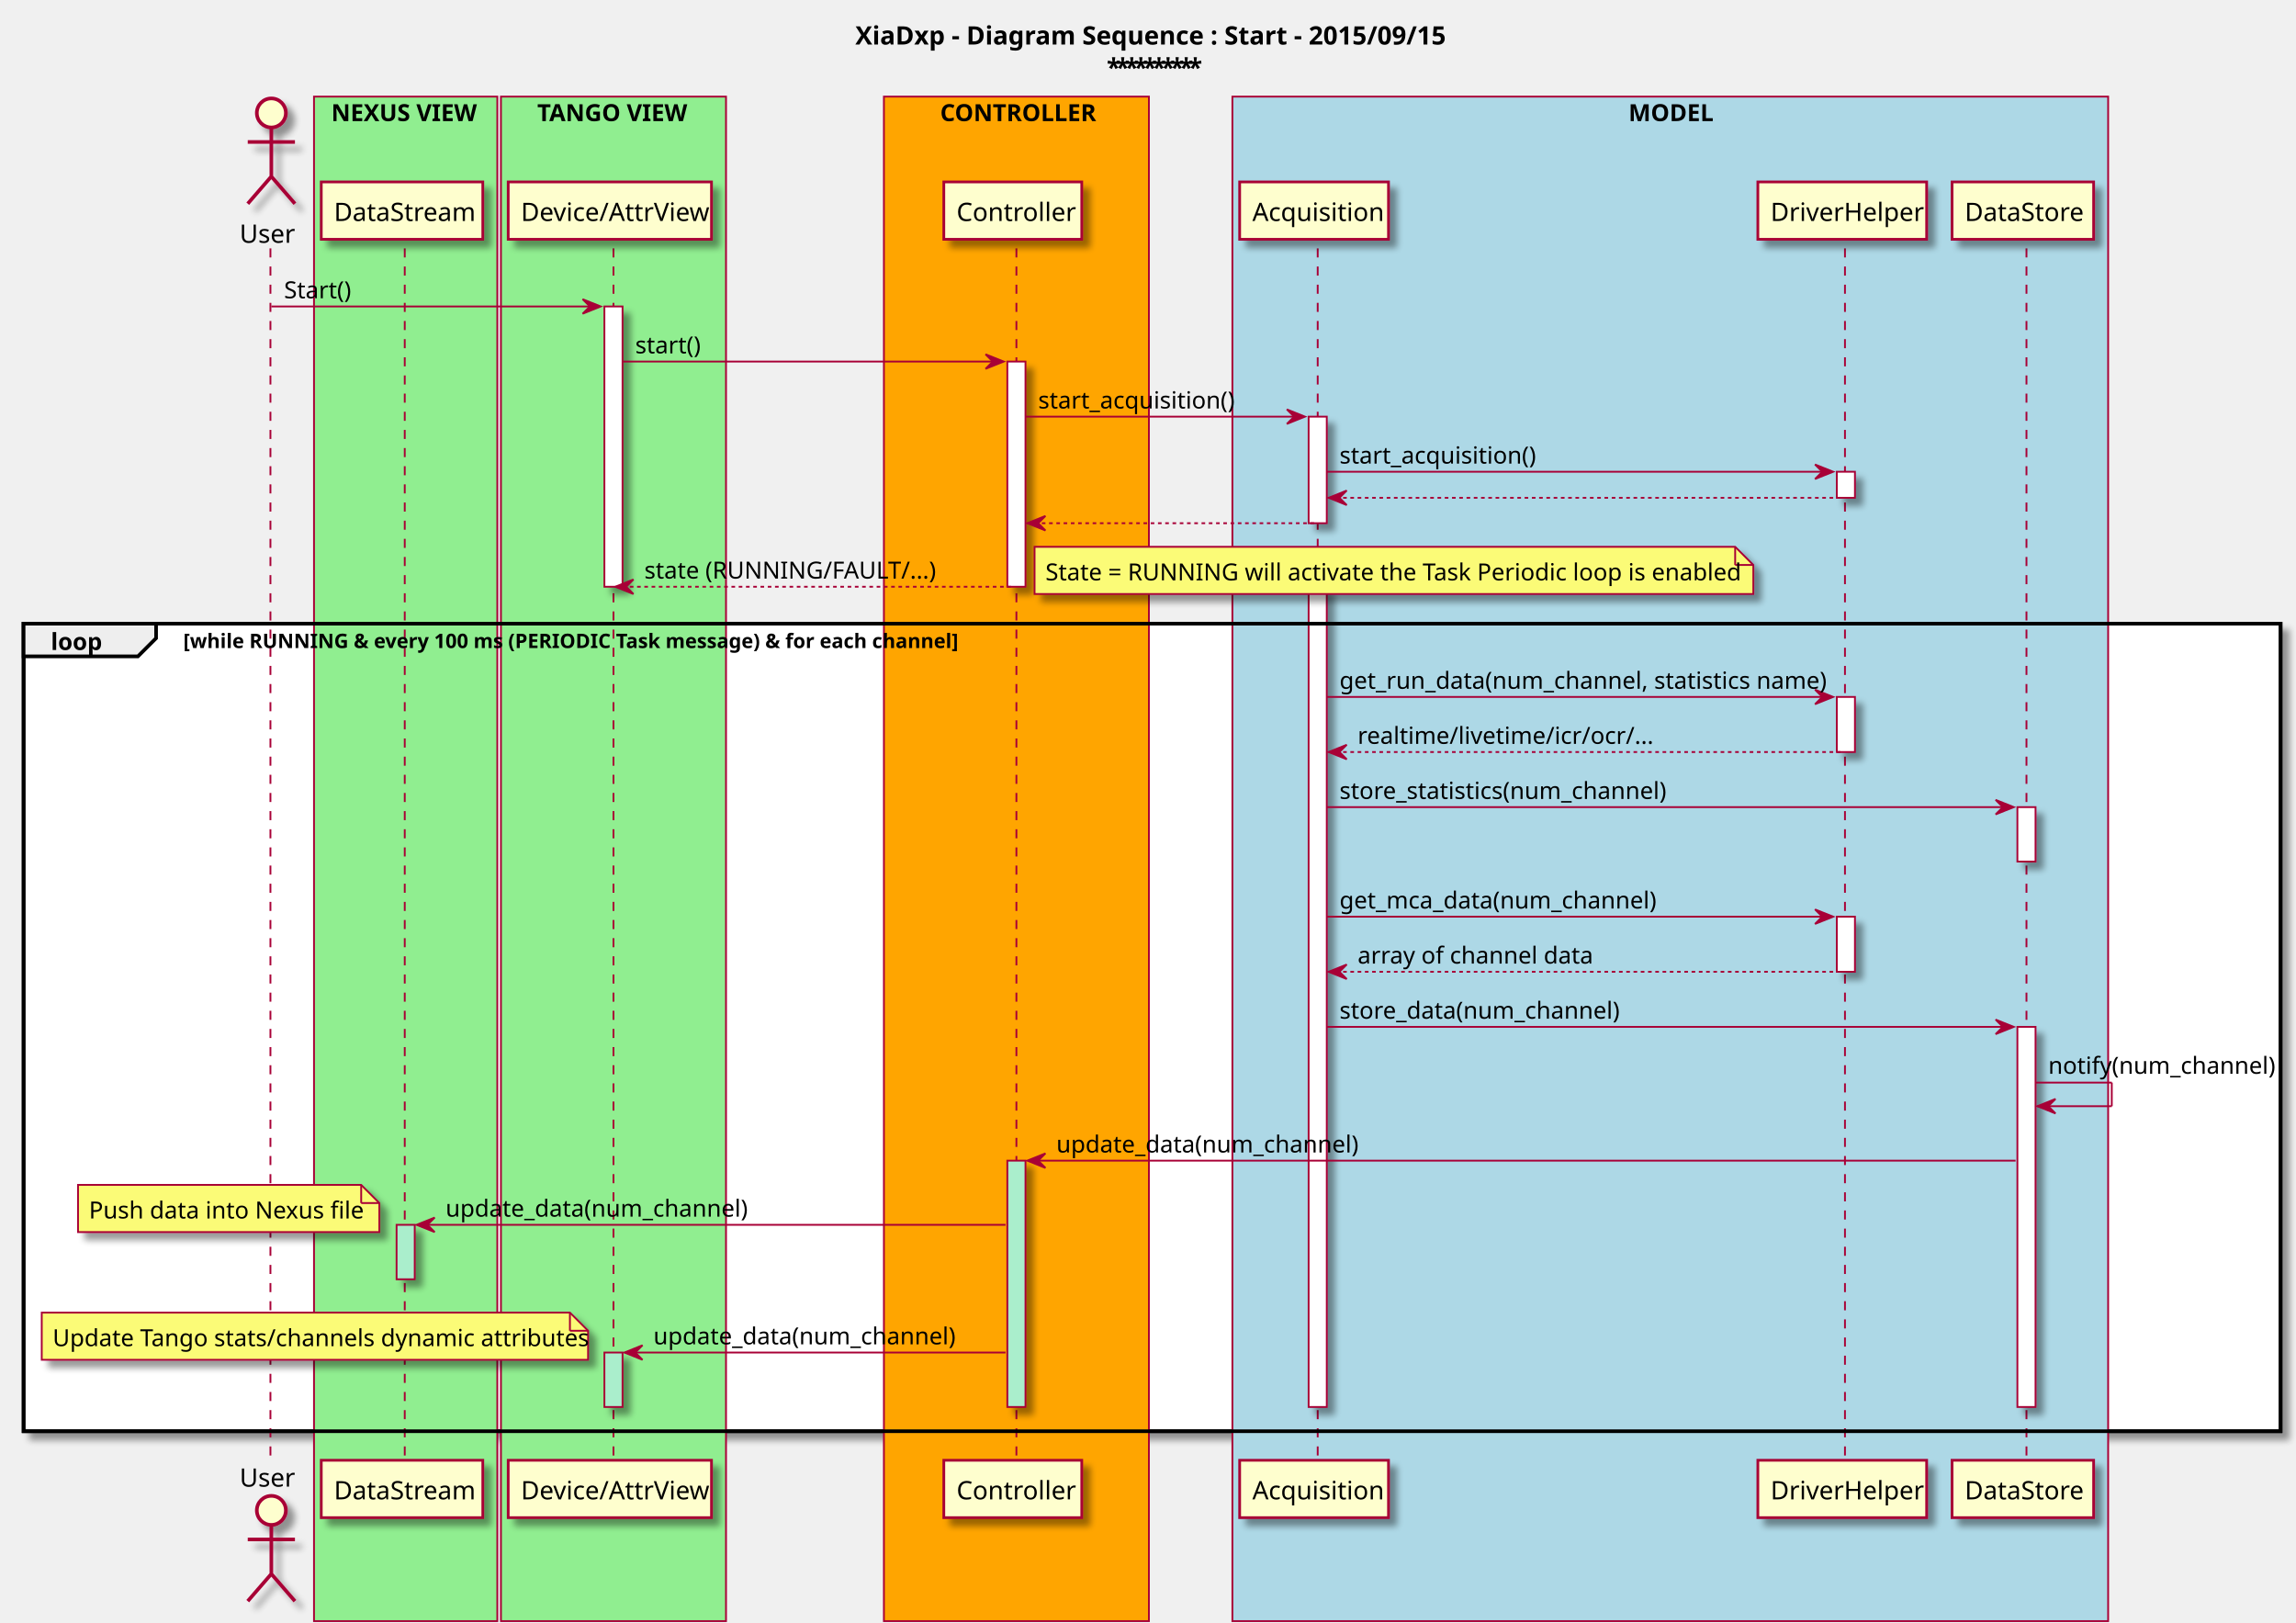
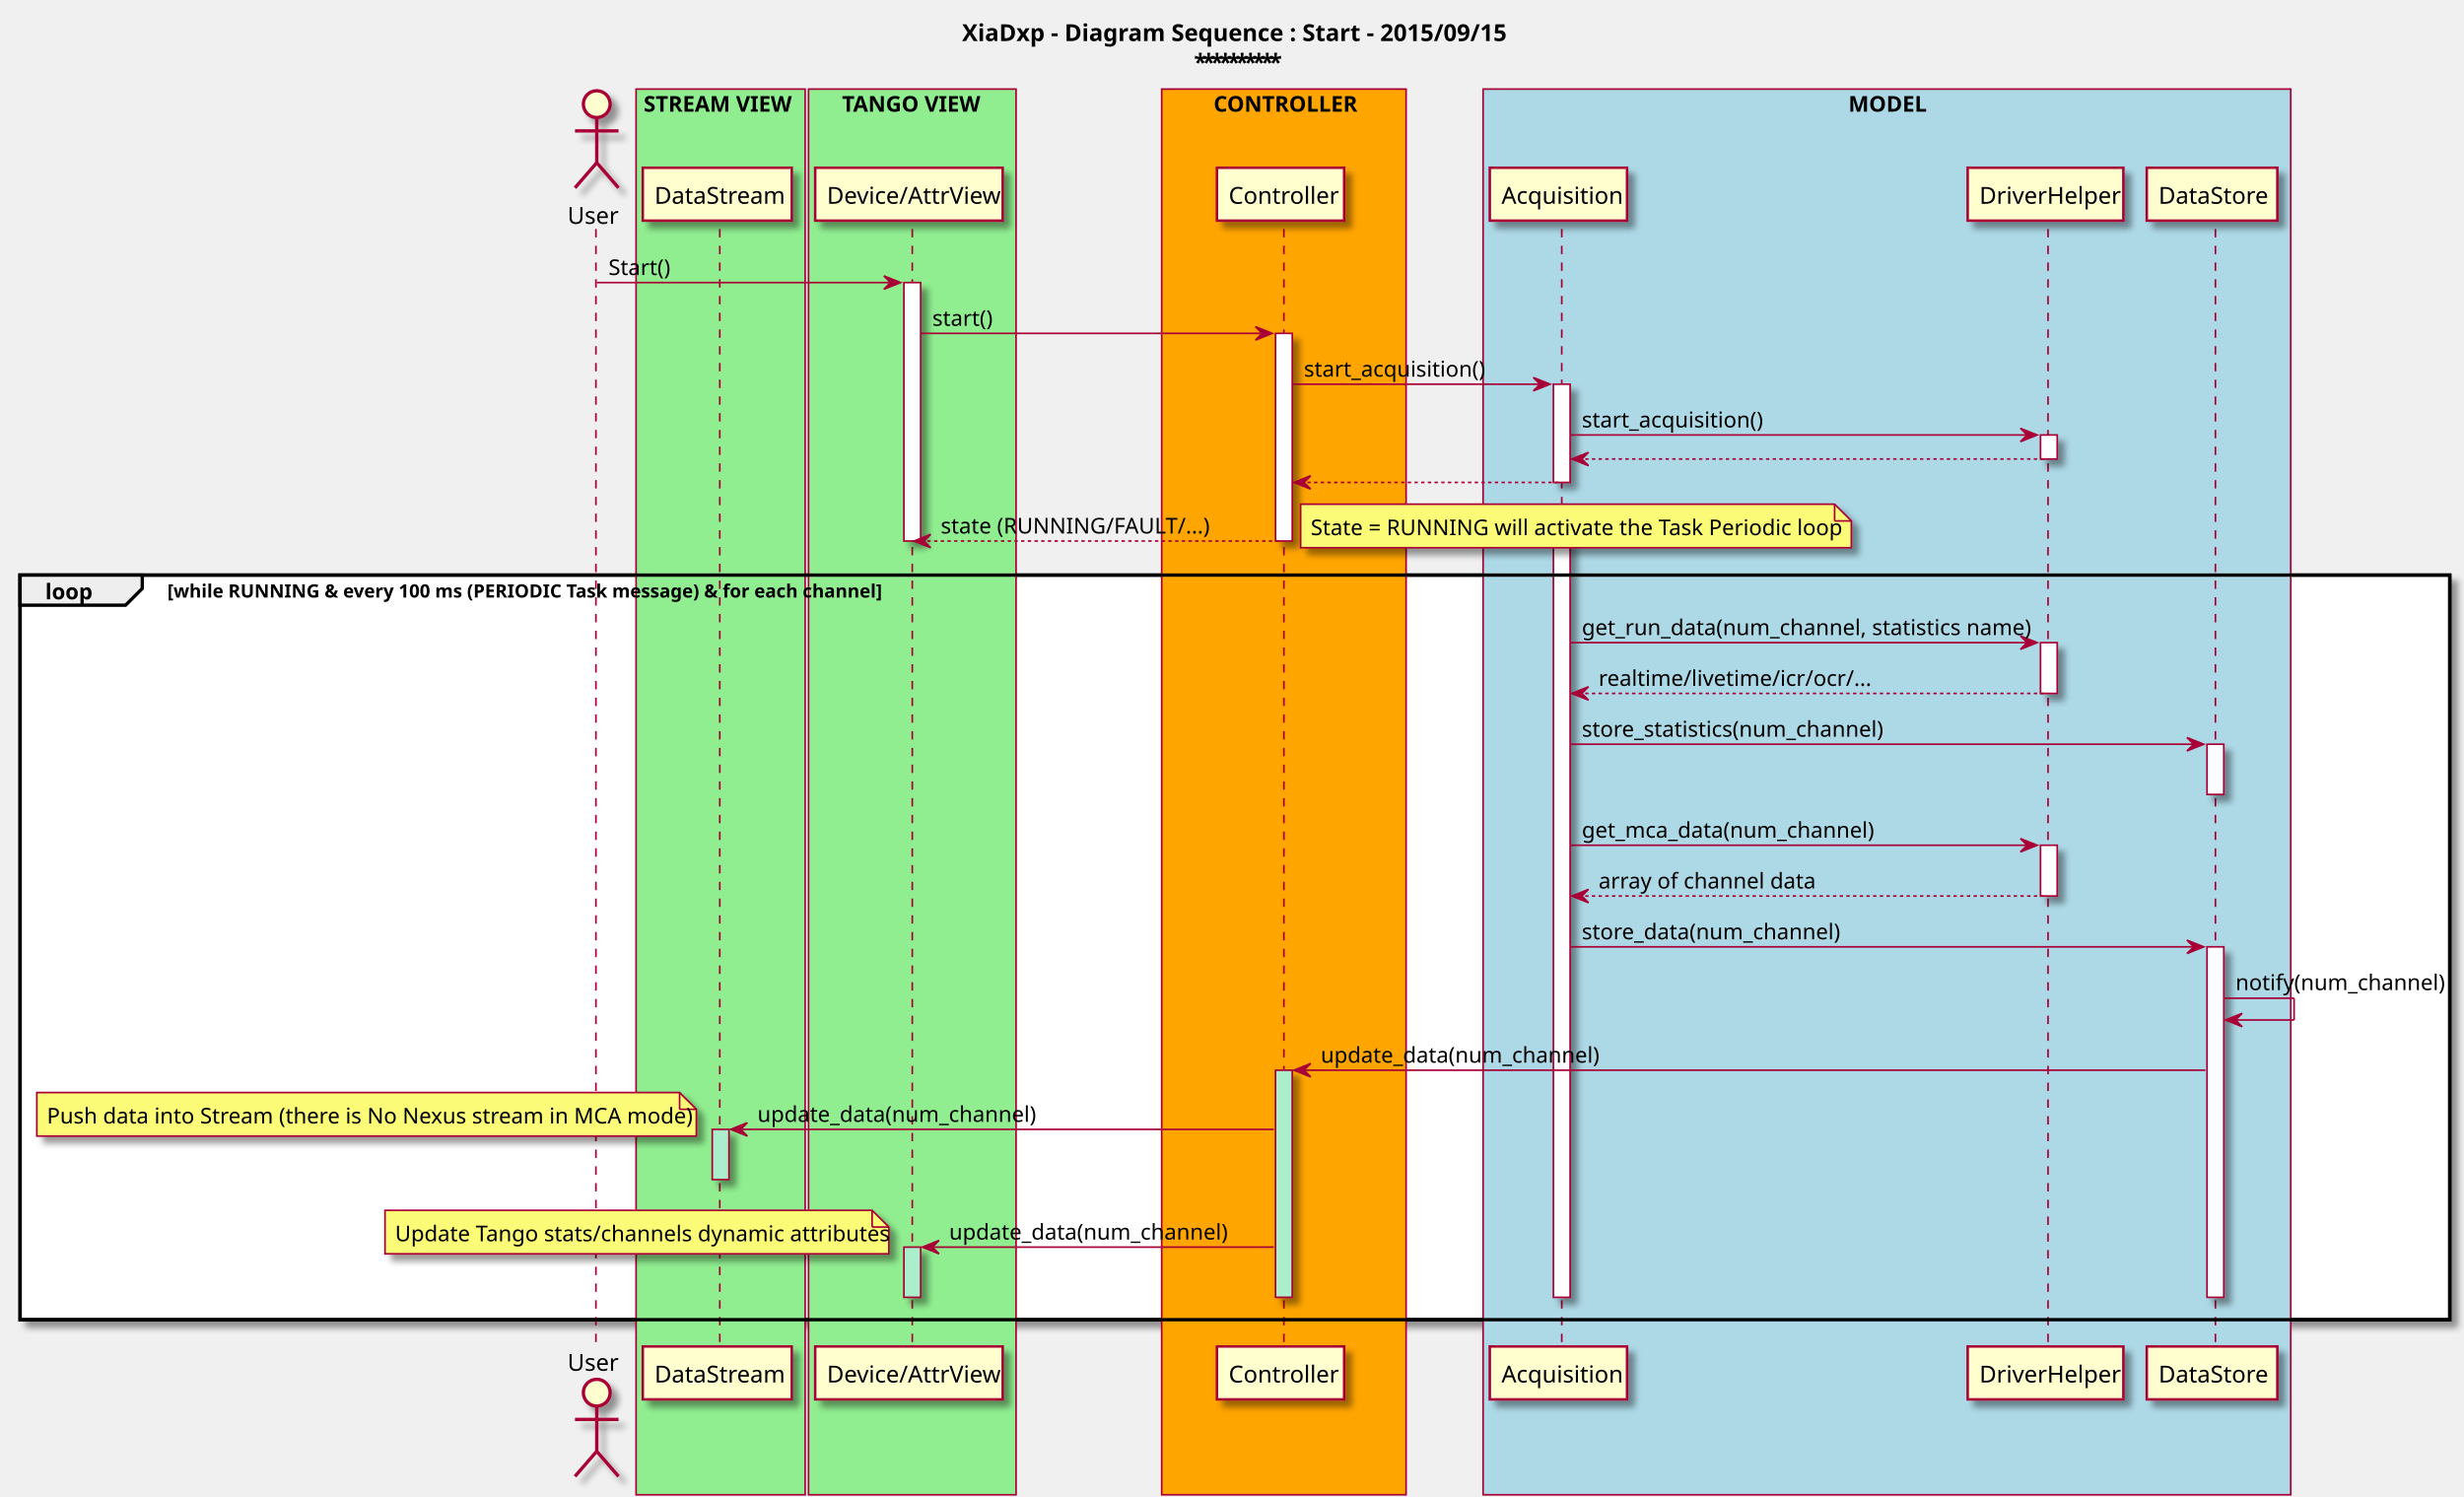
- <svg xmlns="http://www.w3.org/2000/svg" height="894pt" style="width:1265px;height:894px;" version="1.1" viewBox="0 0 1265 894" width="1265pt">
+ <svg xmlns="http://www.w3.org/2000/svg" height="894pt" style="width:1472px;height:894px;" version="1.1" viewBox="0 0 1472 894" width="1472pt">
  <defs>
    <filter height="300%" id="f1" width="300%" x="-1" y="-1">
      <feGaussianBlur result="blurOut" stdDeviation="2.0" />
      <feColorMatrix in="blurOut" result="blurOut2" type="matrix" values="0 0 0 0 0 0 0 0 0 0 0 0 0 0 0 0 0 0 .4 0" />
      <feOffset dx="4.0" dy="4.0" in="blurOut2" result="blurOut3" />
      <feBlend in="SourceGraphic" in2="blurOut3" mode="normal" />
    </filter>
  </defs>
  <g>
-     <text fill="#000000" font-family="sans-serif" font-size="14" font-weight="bold" lengthAdjust="spacingAndGlyphs" textLength="327" x="471.25" y="24.533">XiaDxp - Diagram Sequence  : Start - 2015/09/15</text>
-     <text fill="#000000" font-family="sans-serif" font-size="14" font-weight="bold" lengthAdjust="spacingAndGlyphs" textLength="5" x="609.75" y="42.143">*</text>
-     <text fill="#000000" font-family="sans-serif" font-size="14" font-weight="bold" lengthAdjust="spacingAndGlyphs" textLength="5" x="614.75" y="42.143">*</text>
-     <text fill="#000000" font-family="sans-serif" font-size="14" font-weight="bold" lengthAdjust="spacingAndGlyphs" textLength="5" x="619.75" y="42.143">*</text>
-     <text fill="#000000" font-family="sans-serif" font-size="14" font-weight="bold" lengthAdjust="spacingAndGlyphs" textLength="5" x="624.75" y="42.143">*</text>
-     <text fill="#000000" font-family="sans-serif" font-size="14" font-weight="bold" lengthAdjust="spacingAndGlyphs" textLength="5" x="629.75" y="42.143">*</text>
-     <text fill="#000000" font-family="sans-serif" font-size="14" font-weight="bold" lengthAdjust="spacingAndGlyphs" textLength="5" x="634.75" y="42.143">*</text>
-     <text fill="#000000" font-family="sans-serif" font-size="14" font-weight="bold" lengthAdjust="spacingAndGlyphs" textLength="5" x="639.75" y="42.143">*</text>
-     <text fill="#000000" font-family="sans-serif" font-size="14" font-weight="bold" lengthAdjust="spacingAndGlyphs" textLength="5" x="644.75" y="42.143">*</text>
-     <text fill="#000000" font-family="sans-serif" font-size="14" font-weight="bold" lengthAdjust="spacingAndGlyphs" textLength="5" x="649.75" y="42.143">*</text>
-     <text fill="#000000" font-family="sans-serif" font-size="14" font-weight="bold" lengthAdjust="spacingAndGlyphs" textLength="5" x="654.75" y="42.143">*</text>
-     <rect fill="#AAEECC" filter="url(#f1)" height="30" style="stroke: #A80036; stroke-width: 1.0;" width="10" x="218.5" y="674.75" />
-     <rect fill="#FFFFFF" filter="url(#f1)" height="154.406" style="stroke: #A80036; stroke-width: 1.0;" width="10" x="333" y="168.828" />
-     <rect fill="#AAEECC" filter="url(#f1)" height="30" style="stroke: #A80036; stroke-width: 1.0;" width="10" x="333" y="745.102" />
-     <rect fill="#FFFFFF" filter="url(#f1)" height="124.055" style="stroke: #A80036; stroke-width: 1.0;" width="10" x="555" y="199.18" />
-     <rect fill="#AAEECC" filter="url(#f1)" height="135.703" style="stroke: #A80036; stroke-width: 1.0;" width="10" x="555" y="639.398" />
-     <rect fill="#FFFFFF" filter="url(#f1)" height="58.703" style="stroke: #A80036; stroke-width: 1.0;" width="10" x="721" y="229.531" />
-     <rect fill="#FFFFFF" filter="url(#f1)" height="451.867" style="stroke: #A80036; stroke-width: 1.0;" width="10" x="721" y="323.234" />
-     <rect fill="#FFFFFF" filter="url(#f1)" height="14.352" style="stroke: #A80036; stroke-width: 1.0;" width="10" x="1012" y="259.883" />
-     <rect fill="#FFFFFF" filter="url(#f1)" height="30.352" style="stroke: #A80036; stroke-width: 1.0;" width="10" x="1012" y="383.938" />
-     <rect fill="#FFFFFF" filter="url(#f1)" height="30.352" style="stroke: #A80036; stroke-width: 1.0;" width="10" x="1012" y="504.992" />
-     <rect fill="#FFFFFF" filter="url(#f1)" height="30" style="stroke: #A80036; stroke-width: 1.0;" width="10" x="1111.5" y="444.641" />
-     <rect fill="#FFFFFF" filter="url(#f1)" height="209.406" style="stroke: #A80036; stroke-width: 1.0;" width="10" x="1111.5" y="565.695" />
-     <rect fill="#FFFFFF" filter="url(#f1)" height="444.867" style="stroke: #000000; stroke-width: 2.0;" width="1243.5" x="13" y="343.586" />
-     <rect fill="#90EE90" height="839.844" style="stroke: #A80036; stroke-width: 1.0;" width="101" x="173" y="53.219" />
-     <text fill="#000000" font-family="sans-serif" font-size="13" font-weight="bold" lengthAdjust="spacingAndGlyphs" textLength="82" x="182.5" y="66.714">NEXUS VIEW</text>
-     <rect fill="#90EE90" height="839.844" style="stroke: #A80036; stroke-width: 1.0;" width="124" x="276" y="53.219" />
-     <text fill="#000000" font-family="sans-serif" font-size="13" font-weight="bold" lengthAdjust="spacingAndGlyphs" textLength="84" x="296" y="66.714">TANGO VIEW</text>
-     <rect fill="#FFA500" height="839.844" style="stroke: #A80036; stroke-width: 1.0;" width="146" x="487" y="53.219" />
-     <text fill="#000000" font-family="sans-serif" font-size="13" font-weight="bold" lengthAdjust="spacingAndGlyphs" textLength="88" x="518" y="66.714">CONTROLLER</text>
-     <rect fill="#ADD8E6" height="839.844" style="stroke: #A80036; stroke-width: 1.0;" width="482.5" x="679" y="53.219" />
-     <text fill="#000000" font-family="sans-serif" font-size="13" font-weight="bold" lengthAdjust="spacingAndGlyphs" textLength="46" x="897.25" y="66.714">MODEL</text>
-     <line style="stroke: #A80036; stroke-width: 1.0; stroke-dasharray: 5.0,5.0;" x1="149" x2="149" y1="136.828" y2="805.453" />
-     <line style="stroke: #A80036; stroke-width: 1.0; stroke-dasharray: 5.0,5.0;" x1="223" x2="223" y1="136.828" y2="805.453" />
-     <line style="stroke: #A80036; stroke-width: 1.0; stroke-dasharray: 5.0,5.0;" x1="338" x2="338" y1="136.828" y2="805.453" />
-     <line style="stroke: #A80036; stroke-width: 1.0; stroke-dasharray: 5.0,5.0;" x1="560" x2="560" y1="136.828" y2="805.453" />
-     <line style="stroke: #A80036; stroke-width: 1.0; stroke-dasharray: 5.0,5.0;" x1="726" x2="726" y1="136.828" y2="805.453" />
-     <line style="stroke: #A80036; stroke-width: 1.0; stroke-dasharray: 5.0,5.0;" x1="1016.5" x2="1016.5" y1="136.828" y2="805.453" />
-     <line style="stroke: #A80036; stroke-width: 1.0; stroke-dasharray: 5.0,5.0;" x1="1116.5" x2="1116.5" y1="136.828" y2="805.453" />
-     <text fill="#000000" font-family="sans-serif" font-size="14" lengthAdjust="spacingAndGlyphs" textLength="29" x="132" y="133.752">User</text>
-     <ellipse cx="149.5" cy="62.219" fill="#FEFECE" filter="url(#f1)" rx="8" ry="8" style="stroke: #A80036; stroke-width: 2.0;" />
-     <path d="M149.5,70.219 L149.5,97.219 M136.5,78.219 L162.5,78.219 M149.5,97.219 L136.5,112.219 M149.5,97.219 L162.5,112.219 " fill="#FEFECE" filter="url(#f1)" style="stroke: #A80036; stroke-width: 2.0;" />
-     <text fill="#000000" font-family="sans-serif" font-size="14" lengthAdjust="spacingAndGlyphs" textLength="29" x="132" y="818.986">User</text>
-     <ellipse cx="149.5" cy="832.062" fill="#FEFECE" filter="url(#f1)" rx="8" ry="8" style="stroke: #A80036; stroke-width: 2.0;" />
-     <path d="M149.5,840.062 L149.5,867.062 M136.5,848.062 L162.5,848.062 M149.5,867.062 L136.5,882.062 M149.5,867.062 L162.5,882.062 " fill="#FEFECE" filter="url(#f1)" style="stroke: #A80036; stroke-width: 2.0;" />
-     <rect fill="#FEFECE" filter="url(#f1)" height="31.609" style="stroke: #A80036; stroke-width: 1.5;" width="89" x="177" y="100.219" />
-     <text fill="#000000" font-family="sans-serif" font-size="14" lengthAdjust="spacingAndGlyphs" textLength="75" x="184" y="121.752">DataStream</text>
-     <rect fill="#FEFECE" filter="url(#f1)" height="31.609" style="stroke: #A80036; stroke-width: 1.5;" width="89" x="177" y="804.453" />
-     <text fill="#000000" font-family="sans-serif" font-size="14" lengthAdjust="spacingAndGlyphs" textLength="75" x="184" y="825.986">DataStream</text>
-     <rect fill="#FEFECE" filter="url(#f1)" height="31.609" style="stroke: #A80036; stroke-width: 1.5;" width="112" x="280" y="100.219" />
-     <text fill="#000000" font-family="sans-serif" font-size="14" lengthAdjust="spacingAndGlyphs" textLength="98" x="287" y="121.752">Device/AttrView</text>
-     <rect fill="#FEFECE" filter="url(#f1)" height="31.609" style="stroke: #A80036; stroke-width: 1.5;" width="112" x="280" y="804.453" />
-     <text fill="#000000" font-family="sans-serif" font-size="14" lengthAdjust="spacingAndGlyphs" textLength="98" x="287" y="825.986">Device/AttrView</text>
-     <rect fill="#FEFECE" filter="url(#f1)" height="31.609" style="stroke: #A80036; stroke-width: 1.5;" width="76" x="520" y="100.219" />
-     <text fill="#000000" font-family="sans-serif" font-size="14" lengthAdjust="spacingAndGlyphs" textLength="62" x="527" y="121.752">Controller</text>
-     <rect fill="#FEFECE" filter="url(#f1)" height="31.609" style="stroke: #A80036; stroke-width: 1.5;" width="76" x="520" y="804.453" />
-     <text fill="#000000" font-family="sans-serif" font-size="14" lengthAdjust="spacingAndGlyphs" textLength="62" x="527" y="825.986">Controller</text>
-     <rect fill="#FEFECE" filter="url(#f1)" height="31.609" style="stroke: #A80036; stroke-width: 1.5;" width="82" x="683" y="100.219" />
-     <text fill="#000000" font-family="sans-serif" font-size="14" lengthAdjust="spacingAndGlyphs" textLength="68" x="690" y="121.752">Acquisition</text>
-     <rect fill="#FEFECE" filter="url(#f1)" height="31.609" style="stroke: #A80036; stroke-width: 1.5;" width="82" x="683" y="804.453" />
-     <text fill="#000000" font-family="sans-serif" font-size="14" lengthAdjust="spacingAndGlyphs" textLength="68" x="690" y="825.986">Acquisition</text>
-     <rect fill="#FEFECE" filter="url(#f1)" height="31.609" style="stroke: #A80036; stroke-width: 1.5;" width="93" x="968.5" y="100.219" />
-     <text fill="#000000" font-family="sans-serif" font-size="14" lengthAdjust="spacingAndGlyphs" textLength="79" x="975.5" y="121.752">DriverHelper</text>
-     <rect fill="#FEFECE" filter="url(#f1)" height="31.609" style="stroke: #A80036; stroke-width: 1.5;" width="93" x="968.5" y="804.453" />
-     <text fill="#000000" font-family="sans-serif" font-size="14" lengthAdjust="spacingAndGlyphs" textLength="79" x="975.5" y="825.986">DriverHelper</text>
-     <rect fill="#FEFECE" filter="url(#f1)" height="31.609" style="stroke: #A80036; stroke-width: 1.5;" width="78" x="1075.5" y="100.219" />
-     <text fill="#000000" font-family="sans-serif" font-size="14" lengthAdjust="spacingAndGlyphs" textLength="64" x="1082.5" y="121.752">DataStore</text>
-     <rect fill="#FEFECE" filter="url(#f1)" height="31.609" style="stroke: #A80036; stroke-width: 1.5;" width="78" x="1075.5" y="804.453" />
-     <text fill="#000000" font-family="sans-serif" font-size="14" lengthAdjust="spacingAndGlyphs" textLength="64" x="1082.5" y="825.986">DataStore</text>
-     <rect fill="#AAEECC" filter="url(#f1)" height="30" style="stroke: #A80036; stroke-width: 1.0;" width="10" x="218.5" y="674.75" />
-     <rect fill="#FFFFFF" filter="url(#f1)" height="154.406" style="stroke: #A80036; stroke-width: 1.0;" width="10" x="333" y="168.828" />
-     <rect fill="#AAEECC" filter="url(#f1)" height="30" style="stroke: #A80036; stroke-width: 1.0;" width="10" x="333" y="745.102" />
-     <rect fill="#FFFFFF" filter="url(#f1)" height="124.055" style="stroke: #A80036; stroke-width: 1.0;" width="10" x="555" y="199.18" />
-     <rect fill="#AAEECC" filter="url(#f1)" height="135.703" style="stroke: #A80036; stroke-width: 1.0;" width="10" x="555" y="639.398" />
-     <rect fill="#FFFFFF" filter="url(#f1)" height="58.703" style="stroke: #A80036; stroke-width: 1.0;" width="10" x="721" y="229.531" />
-     <rect fill="#FFFFFF" filter="url(#f1)" height="451.867" style="stroke: #A80036; stroke-width: 1.0;" width="10" x="721" y="323.234" />
-     <rect fill="#FFFFFF" filter="url(#f1)" height="14.352" style="stroke: #A80036; stroke-width: 1.0;" width="10" x="1012" y="259.883" />
-     <rect fill="#FFFFFF" filter="url(#f1)" height="30.352" style="stroke: #A80036; stroke-width: 1.0;" width="10" x="1012" y="383.938" />
-     <rect fill="#FFFFFF" filter="url(#f1)" height="30.352" style="stroke: #A80036; stroke-width: 1.0;" width="10" x="1012" y="504.992" />
-     <rect fill="#FFFFFF" filter="url(#f1)" height="30" style="stroke: #A80036; stroke-width: 1.0;" width="10" x="1111.5" y="444.641" />
-     <rect fill="#FFFFFF" filter="url(#f1)" height="209.406" style="stroke: #A80036; stroke-width: 1.0;" width="10" x="1111.5" y="565.695" />
-     <polygon fill="#A80036" points="321,164.828,331,168.828,321,172.828,325,168.828" style="stroke: #A80036; stroke-width: 1.0;" />
-     <line style="stroke: #A80036; stroke-width: 1.0;" x1="149.5" x2="327" y1="168.828" y2="168.828" />
-     <text fill="#000000" font-family="sans-serif" font-size="13" lengthAdjust="spacingAndGlyphs" textLength="36" x="156.5" y="164.323">Start()</text>
-     <polygon fill="#A80036" points="543,195.18,553,199.18,543,203.18,547,199.18" style="stroke: #A80036; stroke-width: 1.0;" />
-     <line style="stroke: #A80036; stroke-width: 1.0;" x1="343" x2="549" y1="199.18" y2="199.18" />
-     <text fill="#000000" font-family="sans-serif" font-size="13" lengthAdjust="spacingAndGlyphs" textLength="34" x="350" y="194.675">start()</text>
-     <polygon fill="#A80036" points="709,225.531,719,229.531,709,233.531,713,229.531" style="stroke: #A80036; stroke-width: 1.0;" />
-     <line style="stroke: #A80036; stroke-width: 1.0;" x1="565" x2="715" y1="229.531" y2="229.531" />
-     <text fill="#000000" font-family="sans-serif" font-size="13" lengthAdjust="spacingAndGlyphs" textLength="103" x="572" y="225.026">start_acquisition()</text>
-     <polygon fill="#A80036" points="1000,255.883,1010,259.883,1000,263.883,1004,259.883" style="stroke: #A80036; stroke-width: 1.0;" />
-     <line style="stroke: #A80036; stroke-width: 1.0;" x1="731" x2="1006" y1="259.883" y2="259.883" />
-     <text fill="#000000" font-family="sans-serif" font-size="13" lengthAdjust="spacingAndGlyphs" textLength="103" x="738" y="255.378">start_acquisition()</text>
-     <polygon fill="#A80036" points="742,270.234,732,274.234,742,278.234,738,274.234" style="stroke: #A80036; stroke-width: 1.0;" />
-     <line style="stroke: #A80036; stroke-width: 1.0; stroke-dasharray: 2.0,2.0;" x1="736" x2="1016" y1="274.234" y2="274.234" />
-     <polygon fill="#A80036" points="576,284.234,566,288.234,576,292.234,572,288.234" style="stroke: #A80036; stroke-width: 1.0;" />
-     <line style="stroke: #A80036; stroke-width: 1.0; stroke-dasharray: 2.0,2.0;" x1="570" x2="725" y1="288.234" y2="288.234" />
-     <polygon fill="#A80036" points="349,319.234,339,323.234,349,327.234,345,323.234" style="stroke: #A80036; stroke-width: 1.0;" />
-     <line style="stroke: #A80036; stroke-width: 1.0; stroke-dasharray: 2.0,2.0;" x1="343" x2="559" y1="323.234" y2="323.234" />
-     <text fill="#000000" font-family="sans-serif" font-size="13" lengthAdjust="spacingAndGlyphs" textLength="159" x="355" y="318.729">state (RUNNING/FAULT/...)</text>
-     <polygon fill="#FBFB77" filter="url(#f1)" points="570,301.234,570,327.234,966,327.234,966,311.234,956,301.234,570,301.234" style="stroke: #A80036; stroke-width: 1.0;" />
-     <line style="stroke: #A80036; stroke-width: 1.0;" x1="956" x2="956" y1="301.234" y2="311.234" />
-     <line style="stroke: #A80036; stroke-width: 1.0;" x1="966" x2="956" y1="311.234" y2="311.234" />
-     <text fill="#000000" font-family="sans-serif" font-size="13" lengthAdjust="spacingAndGlyphs" textLength="371" x="576" y="319.729">State = RUNNING will activate the Task Periodic loop is enabled</text>
-     <rect fill="none" height="444.867" style="stroke: #000000; stroke-width: 2.0;" width="1243.5" x="13" y="343.586" />
-     <polygon fill="#EEEEEE" points="13,343.586,86,343.586,86,351.586,76,361.586,13,361.586,13,343.586" style="stroke: #000000; stroke-width: 2.0;" />
-     <text fill="#000000" font-family="sans-serif" font-size="13" font-weight="bold" lengthAdjust="spacingAndGlyphs" textLength="28" x="28" y="358.081">loop</text>
-     <text fill="#000000" font-family="sans-serif" font-size="11" font-weight="bold" lengthAdjust="spacingAndGlyphs" textLength="427" x="101" y="357.005">[while  RUNNING &amp; every 100 ms (PERIODIC Task message) &amp; for each channel]</text>
-     <polygon fill="#A80036" points="1000,379.938,1010,383.938,1000,387.938,1004,383.938" style="stroke: #A80036; stroke-width: 1.0;" />
-     <line style="stroke: #A80036; stroke-width: 1.0;" x1="731" x2="1006" y1="383.938" y2="383.938" />
-     <text fill="#000000" font-family="sans-serif" font-size="13" lengthAdjust="spacingAndGlyphs" textLength="257" x="738" y="379.433">get_run_data(num_channel, statistics name)</text>
-     <polygon fill="#A80036" points="742,410.289,732,414.289,742,418.289,738,414.289" style="stroke: #A80036; stroke-width: 1.0;" />
-     <line style="stroke: #A80036; stroke-width: 1.0; stroke-dasharray: 2.0,2.0;" x1="736" x2="1016" y1="414.289" y2="414.289" />
-     <text fill="#000000" font-family="sans-serif" font-size="13" lengthAdjust="spacingAndGlyphs" textLength="149" x="748" y="409.784">realtime/livetime/icr/ocr/...</text>
-     <polygon fill="#A80036" points="1099.5,440.641,1109.5,444.641,1099.5,448.641,1103.5,444.641" style="stroke: #A80036; stroke-width: 1.0;" />
-     <line style="stroke: #A80036; stroke-width: 1.0;" x1="731" x2="1105.5" y1="444.641" y2="444.641" />
-     <text fill="#000000" font-family="sans-serif" font-size="13" lengthAdjust="spacingAndGlyphs" textLength="174" x="738" y="440.136">store_statistics(num_channel)</text>
-     <polygon fill="#A80036" points="1000,500.992,1010,504.992,1000,508.992,1004,504.992" style="stroke: #A80036; stroke-width: 1.0;" />
-     <line style="stroke: #A80036; stroke-width: 1.0;" x1="731" x2="1006" y1="504.992" y2="504.992" />
-     <text fill="#000000" font-family="sans-serif" font-size="13" lengthAdjust="spacingAndGlyphs" textLength="167" x="738" y="500.487">get_mca_data(num_channel)</text>
-     <polygon fill="#A80036" points="742,531.344,732,535.344,742,539.344,738,535.344" style="stroke: #A80036; stroke-width: 1.0;" />
-     <line style="stroke: #A80036; stroke-width: 1.0; stroke-dasharray: 2.0,2.0;" x1="736" x2="1016" y1="535.344" y2="535.344" />
-     <text fill="#000000" font-family="sans-serif" font-size="13" lengthAdjust="spacingAndGlyphs" textLength="121" x="748" y="530.839">array of channel data</text>
-     <polygon fill="#A80036" points="1099.5,561.695,1109.5,565.695,1099.5,569.695,1103.5,565.695" style="stroke: #A80036; stroke-width: 1.0;" />
-     <line style="stroke: #A80036; stroke-width: 1.0;" x1="731" x2="1105.5" y1="565.695" y2="565.695" />
-     <text fill="#000000" font-family="sans-serif" font-size="13" lengthAdjust="spacingAndGlyphs" textLength="146" x="738" y="561.19">store_data(num_channel)</text>
-     <line style="stroke: #A80036; stroke-width: 1.0;" x1="1121.5" x2="1163.5" y1="596.398" y2="596.398" />
-     <line style="stroke: #A80036; stroke-width: 1.0;" x1="1163.5" x2="1163.5" y1="596.398" y2="609.398" />
-     <line style="stroke: #A80036; stroke-width: 1.0;" x1="1122.5" x2="1163.5" y1="609.398" y2="609.398" />
-     <polygon fill="#A80036" points="1132.5,605.398,1122.5,609.398,1132.5,613.398,1128.5,609.398" style="stroke: #A80036; stroke-width: 1.0;" />
-     <text fill="#000000" font-family="sans-serif" font-size="13" lengthAdjust="spacingAndGlyphs" textLength="116" x="1128.5" y="591.542">notify(num_channel)</text>
-     <polygon fill="#A80036" points="576,635.398,566,639.398,576,643.398,572,639.398" style="stroke: #A80036; stroke-width: 1.0;" />
-     <line style="stroke: #A80036; stroke-width: 1.0;" x1="570" x2="1110.5" y1="639.398" y2="639.398" />
-     <text fill="#000000" font-family="sans-serif" font-size="13" lengthAdjust="spacingAndGlyphs" textLength="156" x="582" y="634.894">update_data(num_channel)</text>
-     <polygon fill="#A80036" points="239.5,670.75,229.5,674.75,239.5,678.75,235.5,674.75" style="stroke: #A80036; stroke-width: 1.0;" />
-     <line style="stroke: #A80036; stroke-width: 1.0;" x1="233.5" x2="554" y1="674.75" y2="674.75" />
-     <text fill="#000000" font-family="sans-serif" font-size="13" lengthAdjust="spacingAndGlyphs" textLength="156" x="245.5" y="670.245">update_data(num_channel)</text>
-     <polygon fill="#FBFB77" filter="url(#f1)" points="43,652.75,43,678.75,209,678.75,209,662.75,199,652.75,43,652.75" style="stroke: #A80036; stroke-width: 1.0;" />
-     <line style="stroke: #A80036; stroke-width: 1.0;" x1="199" x2="199" y1="652.75" y2="662.75" />
-     <line style="stroke: #A80036; stroke-width: 1.0;" x1="209" x2="199" y1="662.75" y2="662.75" />
-     <text fill="#000000" font-family="sans-serif" font-size="13" lengthAdjust="spacingAndGlyphs" textLength="145" x="49" y="671.245">Push data into Nexus file</text>
-     <polygon fill="#A80036" points="354,741.102,344,745.102,354,749.102,350,745.102" style="stroke: #A80036; stroke-width: 1.0;" />
-     <line style="stroke: #A80036; stroke-width: 1.0;" x1="348" x2="554" y1="745.102" y2="745.102" />
-     <text fill="#000000" font-family="sans-serif" font-size="13" lengthAdjust="spacingAndGlyphs" textLength="156" x="360" y="740.597">update_data(num_channel)</text>
-     <polygon fill="#FBFB77" filter="url(#f1)" points="23,723.102,23,749.102,324,749.102,324,733.102,314,723.102,23,723.102" style="stroke: #A80036; stroke-width: 1.0;" />
-     <line style="stroke: #A80036; stroke-width: 1.0;" x1="314" x2="314" y1="723.102" y2="733.102" />
-     <line style="stroke: #A80036; stroke-width: 1.0;" x1="324" x2="314" y1="733.102" y2="733.102" />
-     <text fill="#000000" font-family="sans-serif" font-size="13" lengthAdjust="spacingAndGlyphs" textLength="280" x="29" y="741.597">Update Tango stats/channels dynamic attributes</text>
+     <text fill="#000000" font-family="sans-serif" font-size="14" font-weight="bold" lengthAdjust="spacingAndGlyphs" textLength="327" x="574.75" y="24.533">XiaDxp - Diagram Sequence  : Start - 2015/09/15</text>
+     <text fill="#000000" font-family="sans-serif" font-size="14" font-weight="bold" lengthAdjust="spacingAndGlyphs" textLength="5" x="713.25" y="42.143">*</text>
+     <text fill="#000000" font-family="sans-serif" font-size="14" font-weight="bold" lengthAdjust="spacingAndGlyphs" textLength="5" x="718.25" y="42.143">*</text>
+     <text fill="#000000" font-family="sans-serif" font-size="14" font-weight="bold" lengthAdjust="spacingAndGlyphs" textLength="5" x="723.25" y="42.143">*</text>
+     <text fill="#000000" font-family="sans-serif" font-size="14" font-weight="bold" lengthAdjust="spacingAndGlyphs" textLength="5" x="728.25" y="42.143">*</text>
+     <text fill="#000000" font-family="sans-serif" font-size="14" font-weight="bold" lengthAdjust="spacingAndGlyphs" textLength="5" x="733.25" y="42.143">*</text>
+     <text fill="#000000" font-family="sans-serif" font-size="14" font-weight="bold" lengthAdjust="spacingAndGlyphs" textLength="5" x="738.25" y="42.143">*</text>
+     <text fill="#000000" font-family="sans-serif" font-size="14" font-weight="bold" lengthAdjust="spacingAndGlyphs" textLength="5" x="743.25" y="42.143">*</text>
+     <text fill="#000000" font-family="sans-serif" font-size="14" font-weight="bold" lengthAdjust="spacingAndGlyphs" textLength="5" x="748.25" y="42.143">*</text>
+     <text fill="#000000" font-family="sans-serif" font-size="14" font-weight="bold" lengthAdjust="spacingAndGlyphs" textLength="5" x="753.25" y="42.143">*</text>
+     <text fill="#000000" font-family="sans-serif" font-size="14" font-weight="bold" lengthAdjust="spacingAndGlyphs" textLength="5" x="758.25" y="42.143">*</text>
+     <rect fill="#AAEECC" filter="url(#f1)" height="30" style="stroke: #A80036; stroke-width: 1.0;" width="10" x="425.5" y="674.75" />
+     <rect fill="#FFFFFF" filter="url(#f1)" height="154.406" style="stroke: #A80036; stroke-width: 1.0;" width="10" x="540" y="168.828" />
+     <rect fill="#AAEECC" filter="url(#f1)" height="30" style="stroke: #A80036; stroke-width: 1.0;" width="10" x="540" y="745.102" />
+     <rect fill="#FFFFFF" filter="url(#f1)" height="124.055" style="stroke: #A80036; stroke-width: 1.0;" width="10" x="762" y="199.18" />
+     <rect fill="#AAEECC" filter="url(#f1)" height="135.703" style="stroke: #A80036; stroke-width: 1.0;" width="10" x="762" y="639.398" />
+     <rect fill="#FFFFFF" filter="url(#f1)" height="58.703" style="stroke: #A80036; stroke-width: 1.0;" width="10" x="928" y="229.531" />
+     <rect fill="#FFFFFF" filter="url(#f1)" height="451.867" style="stroke: #A80036; stroke-width: 1.0;" width="10" x="928" y="323.234" />
+     <rect fill="#FFFFFF" filter="url(#f1)" height="14.352" style="stroke: #A80036; stroke-width: 1.0;" width="10" x="1219" y="259.883" />
+     <rect fill="#FFFFFF" filter="url(#f1)" height="30.352" style="stroke: #A80036; stroke-width: 1.0;" width="10" x="1219" y="383.938" />
+     <rect fill="#FFFFFF" filter="url(#f1)" height="30.352" style="stroke: #A80036; stroke-width: 1.0;" width="10" x="1219" y="504.992" />
+     <rect fill="#FFFFFF" filter="url(#f1)" height="30" style="stroke: #A80036; stroke-width: 1.0;" width="10" x="1318.5" y="444.641" />
+     <rect fill="#FFFFFF" filter="url(#f1)" height="209.406" style="stroke: #A80036; stroke-width: 1.0;" width="10" x="1318.5" y="565.695" />
+     <rect fill="#FFFFFF" filter="url(#f1)" height="444.867" style="stroke: #000000; stroke-width: 2.0;" width="1451.5" x="12" y="343.586" />
+     <rect fill="#90EE90" height="839.844" style="stroke: #A80036; stroke-width: 1.0;" width="101" x="380" y="53.219" />
+     <text fill="#000000" font-family="sans-serif" font-size="13" font-weight="bold" lengthAdjust="spacingAndGlyphs" textLength="92" x="384.5" y="66.714">STREAM VIEW</text>
+     <rect fill="#90EE90" height="839.844" style="stroke: #A80036; stroke-width: 1.0;" width="124" x="483" y="53.219" />
+     <text fill="#000000" font-family="sans-serif" font-size="13" font-weight="bold" lengthAdjust="spacingAndGlyphs" textLength="84" x="503" y="66.714">TANGO VIEW</text>
+     <rect fill="#FFA500" height="839.844" style="stroke: #A80036; stroke-width: 1.0;" width="146" x="694" y="53.219" />
+     <text fill="#000000" font-family="sans-serif" font-size="13" font-weight="bold" lengthAdjust="spacingAndGlyphs" textLength="88" x="725" y="66.714">CONTROLLER</text>
+     <rect fill="#ADD8E6" height="839.844" style="stroke: #A80036; stroke-width: 1.0;" width="482.5" x="886" y="53.219" />
+     <text fill="#000000" font-family="sans-serif" font-size="13" font-weight="bold" lengthAdjust="spacingAndGlyphs" textLength="46" x="1104.25" y="66.714">MODEL</text>
+     <line style="stroke: #A80036; stroke-width: 1.0; stroke-dasharray: 5.0,5.0;" x1="356" x2="356" y1="136.828" y2="805.453" />
+     <line style="stroke: #A80036; stroke-width: 1.0; stroke-dasharray: 5.0,5.0;" x1="430" x2="430" y1="136.828" y2="805.453" />
+     <line style="stroke: #A80036; stroke-width: 1.0; stroke-dasharray: 5.0,5.0;" x1="545" x2="545" y1="136.828" y2="805.453" />
+     <line style="stroke: #A80036; stroke-width: 1.0; stroke-dasharray: 5.0,5.0;" x1="767" x2="767" y1="136.828" y2="805.453" />
+     <line style="stroke: #A80036; stroke-width: 1.0; stroke-dasharray: 5.0,5.0;" x1="933" x2="933" y1="136.828" y2="805.453" />
+     <line style="stroke: #A80036; stroke-width: 1.0; stroke-dasharray: 5.0,5.0;" x1="1223.5" x2="1223.5" y1="136.828" y2="805.453" />
+     <line style="stroke: #A80036; stroke-width: 1.0; stroke-dasharray: 5.0,5.0;" x1="1323.5" x2="1323.5" y1="136.828" y2="805.453" />
+     <text fill="#000000" font-family="sans-serif" font-size="14" lengthAdjust="spacingAndGlyphs" textLength="29" x="339" y="133.752">User</text>
+     <ellipse cx="356.5" cy="62.219" fill="#FEFECE" filter="url(#f1)" rx="8" ry="8" style="stroke: #A80036; stroke-width: 2.0;" />
+     <path d="M356.5,70.219 L356.5,97.219 M343.5,78.219 L369.5,78.219 M356.5,97.219 L343.5,112.219 M356.5,97.219 L369.5,112.219 " fill="#FEFECE" filter="url(#f1)" style="stroke: #A80036; stroke-width: 2.0;" />
+     <text fill="#000000" font-family="sans-serif" font-size="14" lengthAdjust="spacingAndGlyphs" textLength="29" x="339" y="818.986">User</text>
+     <ellipse cx="356.5" cy="832.062" fill="#FEFECE" filter="url(#f1)" rx="8" ry="8" style="stroke: #A80036; stroke-width: 2.0;" />
+     <path d="M356.5,840.062 L356.5,867.062 M343.5,848.062 L369.5,848.062 M356.5,867.062 L343.5,882.062 M356.5,867.062 L369.5,882.062 " fill="#FEFECE" filter="url(#f1)" style="stroke: #A80036; stroke-width: 2.0;" />
+     <rect fill="#FEFECE" filter="url(#f1)" height="31.609" style="stroke: #A80036; stroke-width: 1.5;" width="89" x="384" y="100.219" />
+     <text fill="#000000" font-family="sans-serif" font-size="14" lengthAdjust="spacingAndGlyphs" textLength="75" x="391" y="121.752">DataStream</text>
+     <rect fill="#FEFECE" filter="url(#f1)" height="31.609" style="stroke: #A80036; stroke-width: 1.5;" width="89" x="384" y="804.453" />
+     <text fill="#000000" font-family="sans-serif" font-size="14" lengthAdjust="spacingAndGlyphs" textLength="75" x="391" y="825.986">DataStream</text>
+     <rect fill="#FEFECE" filter="url(#f1)" height="31.609" style="stroke: #A80036; stroke-width: 1.5;" width="112" x="487" y="100.219" />
+     <text fill="#000000" font-family="sans-serif" font-size="14" lengthAdjust="spacingAndGlyphs" textLength="98" x="494" y="121.752">Device/AttrView</text>
+     <rect fill="#FEFECE" filter="url(#f1)" height="31.609" style="stroke: #A80036; stroke-width: 1.5;" width="112" x="487" y="804.453" />
+     <text fill="#000000" font-family="sans-serif" font-size="14" lengthAdjust="spacingAndGlyphs" textLength="98" x="494" y="825.986">Device/AttrView</text>
+     <rect fill="#FEFECE" filter="url(#f1)" height="31.609" style="stroke: #A80036; stroke-width: 1.5;" width="76" x="727" y="100.219" />
+     <text fill="#000000" font-family="sans-serif" font-size="14" lengthAdjust="spacingAndGlyphs" textLength="62" x="734" y="121.752">Controller</text>
+     <rect fill="#FEFECE" filter="url(#f1)" height="31.609" style="stroke: #A80036; stroke-width: 1.5;" width="76" x="727" y="804.453" />
+     <text fill="#000000" font-family="sans-serif" font-size="14" lengthAdjust="spacingAndGlyphs" textLength="62" x="734" y="825.986">Controller</text>
+     <rect fill="#FEFECE" filter="url(#f1)" height="31.609" style="stroke: #A80036; stroke-width: 1.5;" width="82" x="890" y="100.219" />
+     <text fill="#000000" font-family="sans-serif" font-size="14" lengthAdjust="spacingAndGlyphs" textLength="68" x="897" y="121.752">Acquisition</text>
+     <rect fill="#FEFECE" filter="url(#f1)" height="31.609" style="stroke: #A80036; stroke-width: 1.5;" width="82" x="890" y="804.453" />
+     <text fill="#000000" font-family="sans-serif" font-size="14" lengthAdjust="spacingAndGlyphs" textLength="68" x="897" y="825.986">Acquisition</text>
+     <rect fill="#FEFECE" filter="url(#f1)" height="31.609" style="stroke: #A80036; stroke-width: 1.5;" width="93" x="1175.5" y="100.219" />
+     <text fill="#000000" font-family="sans-serif" font-size="14" lengthAdjust="spacingAndGlyphs" textLength="79" x="1182.5" y="121.752">DriverHelper</text>
+     <rect fill="#FEFECE" filter="url(#f1)" height="31.609" style="stroke: #A80036; stroke-width: 1.5;" width="93" x="1175.5" y="804.453" />
+     <text fill="#000000" font-family="sans-serif" font-size="14" lengthAdjust="spacingAndGlyphs" textLength="79" x="1182.5" y="825.986">DriverHelper</text>
+     <rect fill="#FEFECE" filter="url(#f1)" height="31.609" style="stroke: #A80036; stroke-width: 1.5;" width="78" x="1282.5" y="100.219" />
+     <text fill="#000000" font-family="sans-serif" font-size="14" lengthAdjust="spacingAndGlyphs" textLength="64" x="1289.5" y="121.752">DataStore</text>
+     <rect fill="#FEFECE" filter="url(#f1)" height="31.609" style="stroke: #A80036; stroke-width: 1.5;" width="78" x="1282.5" y="804.453" />
+     <text fill="#000000" font-family="sans-serif" font-size="14" lengthAdjust="spacingAndGlyphs" textLength="64" x="1289.5" y="825.986">DataStore</text>
+     <rect fill="#AAEECC" filter="url(#f1)" height="30" style="stroke: #A80036; stroke-width: 1.0;" width="10" x="425.5" y="674.75" />
+     <rect fill="#FFFFFF" filter="url(#f1)" height="154.406" style="stroke: #A80036; stroke-width: 1.0;" width="10" x="540" y="168.828" />
+     <rect fill="#AAEECC" filter="url(#f1)" height="30" style="stroke: #A80036; stroke-width: 1.0;" width="10" x="540" y="745.102" />
+     <rect fill="#FFFFFF" filter="url(#f1)" height="124.055" style="stroke: #A80036; stroke-width: 1.0;" width="10" x="762" y="199.18" />
+     <rect fill="#AAEECC" filter="url(#f1)" height="135.703" style="stroke: #A80036; stroke-width: 1.0;" width="10" x="762" y="639.398" />
+     <rect fill="#FFFFFF" filter="url(#f1)" height="58.703" style="stroke: #A80036; stroke-width: 1.0;" width="10" x="928" y="229.531" />
+     <rect fill="#FFFFFF" filter="url(#f1)" height="451.867" style="stroke: #A80036; stroke-width: 1.0;" width="10" x="928" y="323.234" />
+     <rect fill="#FFFFFF" filter="url(#f1)" height="14.352" style="stroke: #A80036; stroke-width: 1.0;" width="10" x="1219" y="259.883" />
+     <rect fill="#FFFFFF" filter="url(#f1)" height="30.352" style="stroke: #A80036; stroke-width: 1.0;" width="10" x="1219" y="383.938" />
+     <rect fill="#FFFFFF" filter="url(#f1)" height="30.352" style="stroke: #A80036; stroke-width: 1.0;" width="10" x="1219" y="504.992" />
+     <rect fill="#FFFFFF" filter="url(#f1)" height="30" style="stroke: #A80036; stroke-width: 1.0;" width="10" x="1318.5" y="444.641" />
+     <rect fill="#FFFFFF" filter="url(#f1)" height="209.406" style="stroke: #A80036; stroke-width: 1.0;" width="10" x="1318.5" y="565.695" />
+     <polygon fill="#A80036" points="528,164.828,538,168.828,528,172.828,532,168.828" style="stroke: #A80036; stroke-width: 1.0;" />
+     <line style="stroke: #A80036; stroke-width: 1.0;" x1="356.5" x2="534" y1="168.828" y2="168.828" />
+     <text fill="#000000" font-family="sans-serif" font-size="13" lengthAdjust="spacingAndGlyphs" textLength="36" x="363.5" y="164.323">Start()</text>
+     <polygon fill="#A80036" points="750,195.18,760,199.18,750,203.18,754,199.18" style="stroke: #A80036; stroke-width: 1.0;" />
+     <line style="stroke: #A80036; stroke-width: 1.0;" x1="550" x2="756" y1="199.18" y2="199.18" />
+     <text fill="#000000" font-family="sans-serif" font-size="13" lengthAdjust="spacingAndGlyphs" textLength="34" x="557" y="194.675">start()</text>
+     <polygon fill="#A80036" points="916,225.531,926,229.531,916,233.531,920,229.531" style="stroke: #A80036; stroke-width: 1.0;" />
+     <line style="stroke: #A80036; stroke-width: 1.0;" x1="772" x2="922" y1="229.531" y2="229.531" />
+     <text fill="#000000" font-family="sans-serif" font-size="13" lengthAdjust="spacingAndGlyphs" textLength="103" x="779" y="225.026">start_acquisition()</text>
+     <polygon fill="#A80036" points="1207,255.883,1217,259.883,1207,263.883,1211,259.883" style="stroke: #A80036; stroke-width: 1.0;" />
+     <line style="stroke: #A80036; stroke-width: 1.0;" x1="938" x2="1213" y1="259.883" y2="259.883" />
+     <text fill="#000000" font-family="sans-serif" font-size="13" lengthAdjust="spacingAndGlyphs" textLength="103" x="945" y="255.378">start_acquisition()</text>
+     <polygon fill="#A80036" points="949,270.234,939,274.234,949,278.234,945,274.234" style="stroke: #A80036; stroke-width: 1.0;" />
+     <line style="stroke: #A80036; stroke-width: 1.0; stroke-dasharray: 2.0,2.0;" x1="943" x2="1223" y1="274.234" y2="274.234" />
+     <polygon fill="#A80036" points="783,284.234,773,288.234,783,292.234,779,288.234" style="stroke: #A80036; stroke-width: 1.0;" />
+     <line style="stroke: #A80036; stroke-width: 1.0; stroke-dasharray: 2.0,2.0;" x1="777" x2="932" y1="288.234" y2="288.234" />
+     <polygon fill="#A80036" points="556,319.234,546,323.234,556,327.234,552,323.234" style="stroke: #A80036; stroke-width: 1.0;" />
+     <line style="stroke: #A80036; stroke-width: 1.0; stroke-dasharray: 2.0,2.0;" x1="550" x2="766" y1="323.234" y2="323.234" />
+     <text fill="#000000" font-family="sans-serif" font-size="13" lengthAdjust="spacingAndGlyphs" textLength="159" x="562" y="318.729">state (RUNNING/FAULT/...)</text>
+     <polygon fill="#FBFB77" filter="url(#f1)" points="777,301.234,777,327.234,1106,327.234,1106,311.234,1096,301.234,777,301.234" style="stroke: #A80036; stroke-width: 1.0;" />
+     <line style="stroke: #A80036; stroke-width: 1.0;" x1="1096" x2="1096" y1="301.234" y2="311.234" />
+     <line style="stroke: #A80036; stroke-width: 1.0;" x1="1106" x2="1096" y1="311.234" y2="311.234" />
+     <text fill="#000000" font-family="sans-serif" font-size="13" lengthAdjust="spacingAndGlyphs" textLength="308" x="783" y="319.729">State = RUNNING will activate the Task Periodic loop</text>
+     <rect fill="none" height="444.867" style="stroke: #000000; stroke-width: 2.0;" width="1451.5" x="12" y="343.586" />
+     <polygon fill="#EEEEEE" points="12,343.586,85,343.586,85,351.586,75,361.586,12,361.586,12,343.586" style="stroke: #000000; stroke-width: 2.0;" />
+     <text fill="#000000" font-family="sans-serif" font-size="13" font-weight="bold" lengthAdjust="spacingAndGlyphs" textLength="28" x="27" y="358.081">loop</text>
+     <text fill="#000000" font-family="sans-serif" font-size="11" font-weight="bold" lengthAdjust="spacingAndGlyphs" textLength="427" x="100" y="357.005">[while  RUNNING &amp; every 100 ms (PERIODIC Task message) &amp; for each channel]</text>
+     <polygon fill="#A80036" points="1207,379.938,1217,383.938,1207,387.938,1211,383.938" style="stroke: #A80036; stroke-width: 1.0;" />
+     <line style="stroke: #A80036; stroke-width: 1.0;" x1="938" x2="1213" y1="383.938" y2="383.938" />
+     <text fill="#000000" font-family="sans-serif" font-size="13" lengthAdjust="spacingAndGlyphs" textLength="257" x="945" y="379.433">get_run_data(num_channel, statistics name)</text>
+     <polygon fill="#A80036" points="949,410.289,939,414.289,949,418.289,945,414.289" style="stroke: #A80036; stroke-width: 1.0;" />
+     <line style="stroke: #A80036; stroke-width: 1.0; stroke-dasharray: 2.0,2.0;" x1="943" x2="1223" y1="414.289" y2="414.289" />
+     <text fill="#000000" font-family="sans-serif" font-size="13" lengthAdjust="spacingAndGlyphs" textLength="149" x="955" y="409.784">realtime/livetime/icr/ocr/...</text>
+     <polygon fill="#A80036" points="1306.5,440.641,1316.5,444.641,1306.5,448.641,1310.5,444.641" style="stroke: #A80036; stroke-width: 1.0;" />
+     <line style="stroke: #A80036; stroke-width: 1.0;" x1="938" x2="1312.5" y1="444.641" y2="444.641" />
+     <text fill="#000000" font-family="sans-serif" font-size="13" lengthAdjust="spacingAndGlyphs" textLength="174" x="945" y="440.136">store_statistics(num_channel)</text>
+     <polygon fill="#A80036" points="1207,500.992,1217,504.992,1207,508.992,1211,504.992" style="stroke: #A80036; stroke-width: 1.0;" />
+     <line style="stroke: #A80036; stroke-width: 1.0;" x1="938" x2="1213" y1="504.992" y2="504.992" />
+     <text fill="#000000" font-family="sans-serif" font-size="13" lengthAdjust="spacingAndGlyphs" textLength="167" x="945" y="500.487">get_mca_data(num_channel)</text>
+     <polygon fill="#A80036" points="949,531.344,939,535.344,949,539.344,945,535.344" style="stroke: #A80036; stroke-width: 1.0;" />
+     <line style="stroke: #A80036; stroke-width: 1.0; stroke-dasharray: 2.0,2.0;" x1="943" x2="1223" y1="535.344" y2="535.344" />
+     <text fill="#000000" font-family="sans-serif" font-size="13" lengthAdjust="spacingAndGlyphs" textLength="121" x="955" y="530.839">array of channel data</text>
+     <polygon fill="#A80036" points="1306.5,561.695,1316.5,565.695,1306.5,569.695,1310.5,565.695" style="stroke: #A80036; stroke-width: 1.0;" />
+     <line style="stroke: #A80036; stroke-width: 1.0;" x1="938" x2="1312.5" y1="565.695" y2="565.695" />
+     <text fill="#000000" font-family="sans-serif" font-size="13" lengthAdjust="spacingAndGlyphs" textLength="146" x="945" y="561.19">store_data(num_channel)</text>
+     <line style="stroke: #A80036; stroke-width: 1.0;" x1="1328.5" x2="1370.5" y1="596.398" y2="596.398" />
+     <line style="stroke: #A80036; stroke-width: 1.0;" x1="1370.5" x2="1370.5" y1="596.398" y2="609.398" />
+     <line style="stroke: #A80036; stroke-width: 1.0;" x1="1329.5" x2="1370.5" y1="609.398" y2="609.398" />
+     <polygon fill="#A80036" points="1339.5,605.398,1329.5,609.398,1339.5,613.398,1335.5,609.398" style="stroke: #A80036; stroke-width: 1.0;" />
+     <text fill="#000000" font-family="sans-serif" font-size="13" lengthAdjust="spacingAndGlyphs" textLength="116" x="1335.5" y="591.542">notify(num_channel)</text>
+     <polygon fill="#A80036" points="783,635.398,773,639.398,783,643.398,779,639.398" style="stroke: #A80036; stroke-width: 1.0;" />
+     <line style="stroke: #A80036; stroke-width: 1.0;" x1="777" x2="1317.5" y1="639.398" y2="639.398" />
+     <text fill="#000000" font-family="sans-serif" font-size="13" lengthAdjust="spacingAndGlyphs" textLength="156" x="789" y="634.894">update_data(num_channel)</text>
+     <polygon fill="#A80036" points="446.5,670.75,436.5,674.75,446.5,678.75,442.5,674.75" style="stroke: #A80036; stroke-width: 1.0;" />
+     <line style="stroke: #A80036; stroke-width: 1.0;" x1="440.5" x2="761" y1="674.75" y2="674.75" />
+     <text fill="#000000" font-family="sans-serif" font-size="13" lengthAdjust="spacingAndGlyphs" textLength="156" x="452.5" y="670.245">update_data(num_channel)</text>
+     <polygon fill="#FBFB77" filter="url(#f1)" points="22,652.75,22,678.75,416,678.75,416,662.75,406,652.75,22,652.75" style="stroke: #A80036; stroke-width: 1.0;" />
+     <line style="stroke: #A80036; stroke-width: 1.0;" x1="406" x2="406" y1="652.75" y2="662.75" />
+     <line style="stroke: #A80036; stroke-width: 1.0;" x1="416" x2="406" y1="662.75" y2="662.75" />
+     <text fill="#000000" font-family="sans-serif" font-size="13" lengthAdjust="spacingAndGlyphs" textLength="373" x="28" y="671.245">Push data into Stream (there is No Nexus stream in MCA mode)</text>
+     <polygon fill="#A80036" points="561,741.102,551,745.102,561,749.102,557,745.102" style="stroke: #A80036; stroke-width: 1.0;" />
+     <line style="stroke: #A80036; stroke-width: 1.0;" x1="555" x2="761" y1="745.102" y2="745.102" />
+     <text fill="#000000" font-family="sans-serif" font-size="13" lengthAdjust="spacingAndGlyphs" textLength="156" x="567" y="740.597">update_data(num_channel)</text>
+     <polygon fill="#FBFB77" filter="url(#f1)" points="230,723.102,230,749.102,531,749.102,531,733.102,521,723.102,230,723.102" style="stroke: #A80036; stroke-width: 1.0;" />
+     <line style="stroke: #A80036; stroke-width: 1.0;" x1="521" x2="521" y1="723.102" y2="733.102" />
+     <line style="stroke: #A80036; stroke-width: 1.0;" x1="531" x2="521" y1="733.102" y2="733.102" />
+     <text fill="#000000" font-family="sans-serif" font-size="13" lengthAdjust="spacingAndGlyphs" textLength="280" x="236" y="741.597">Update Tango stats/channels dynamic attributes</text>
  </g>
</svg>
